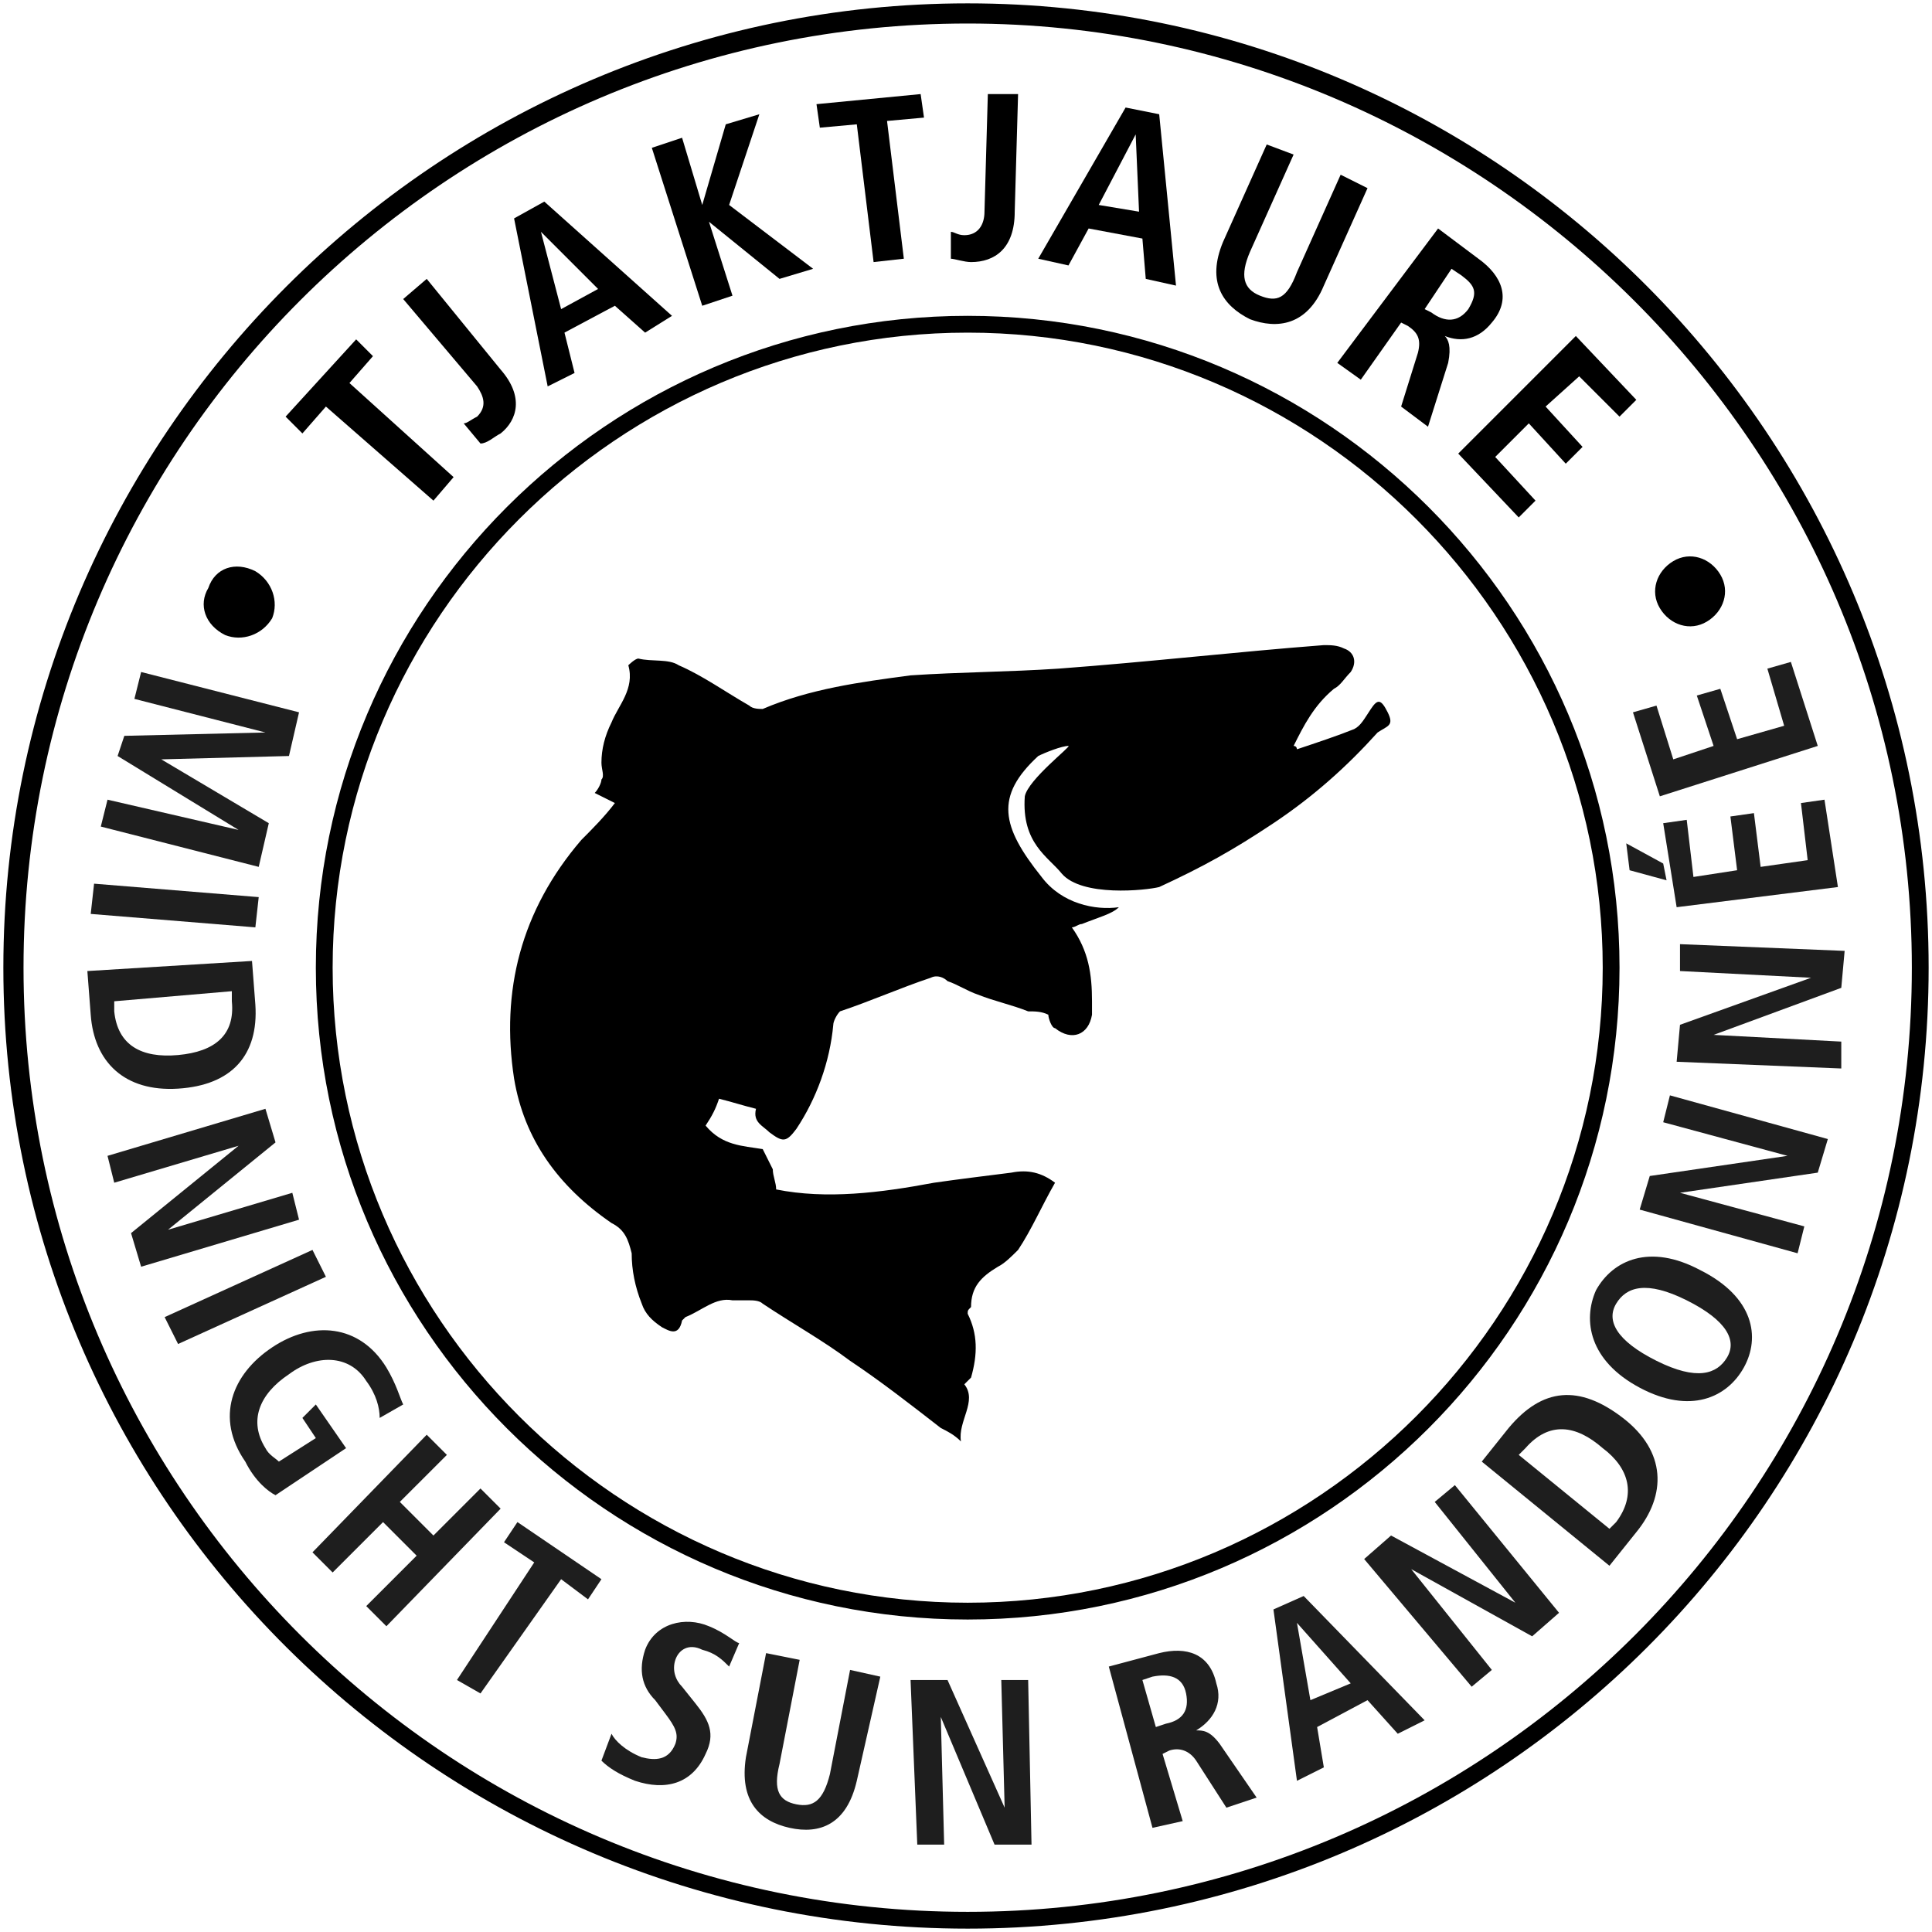
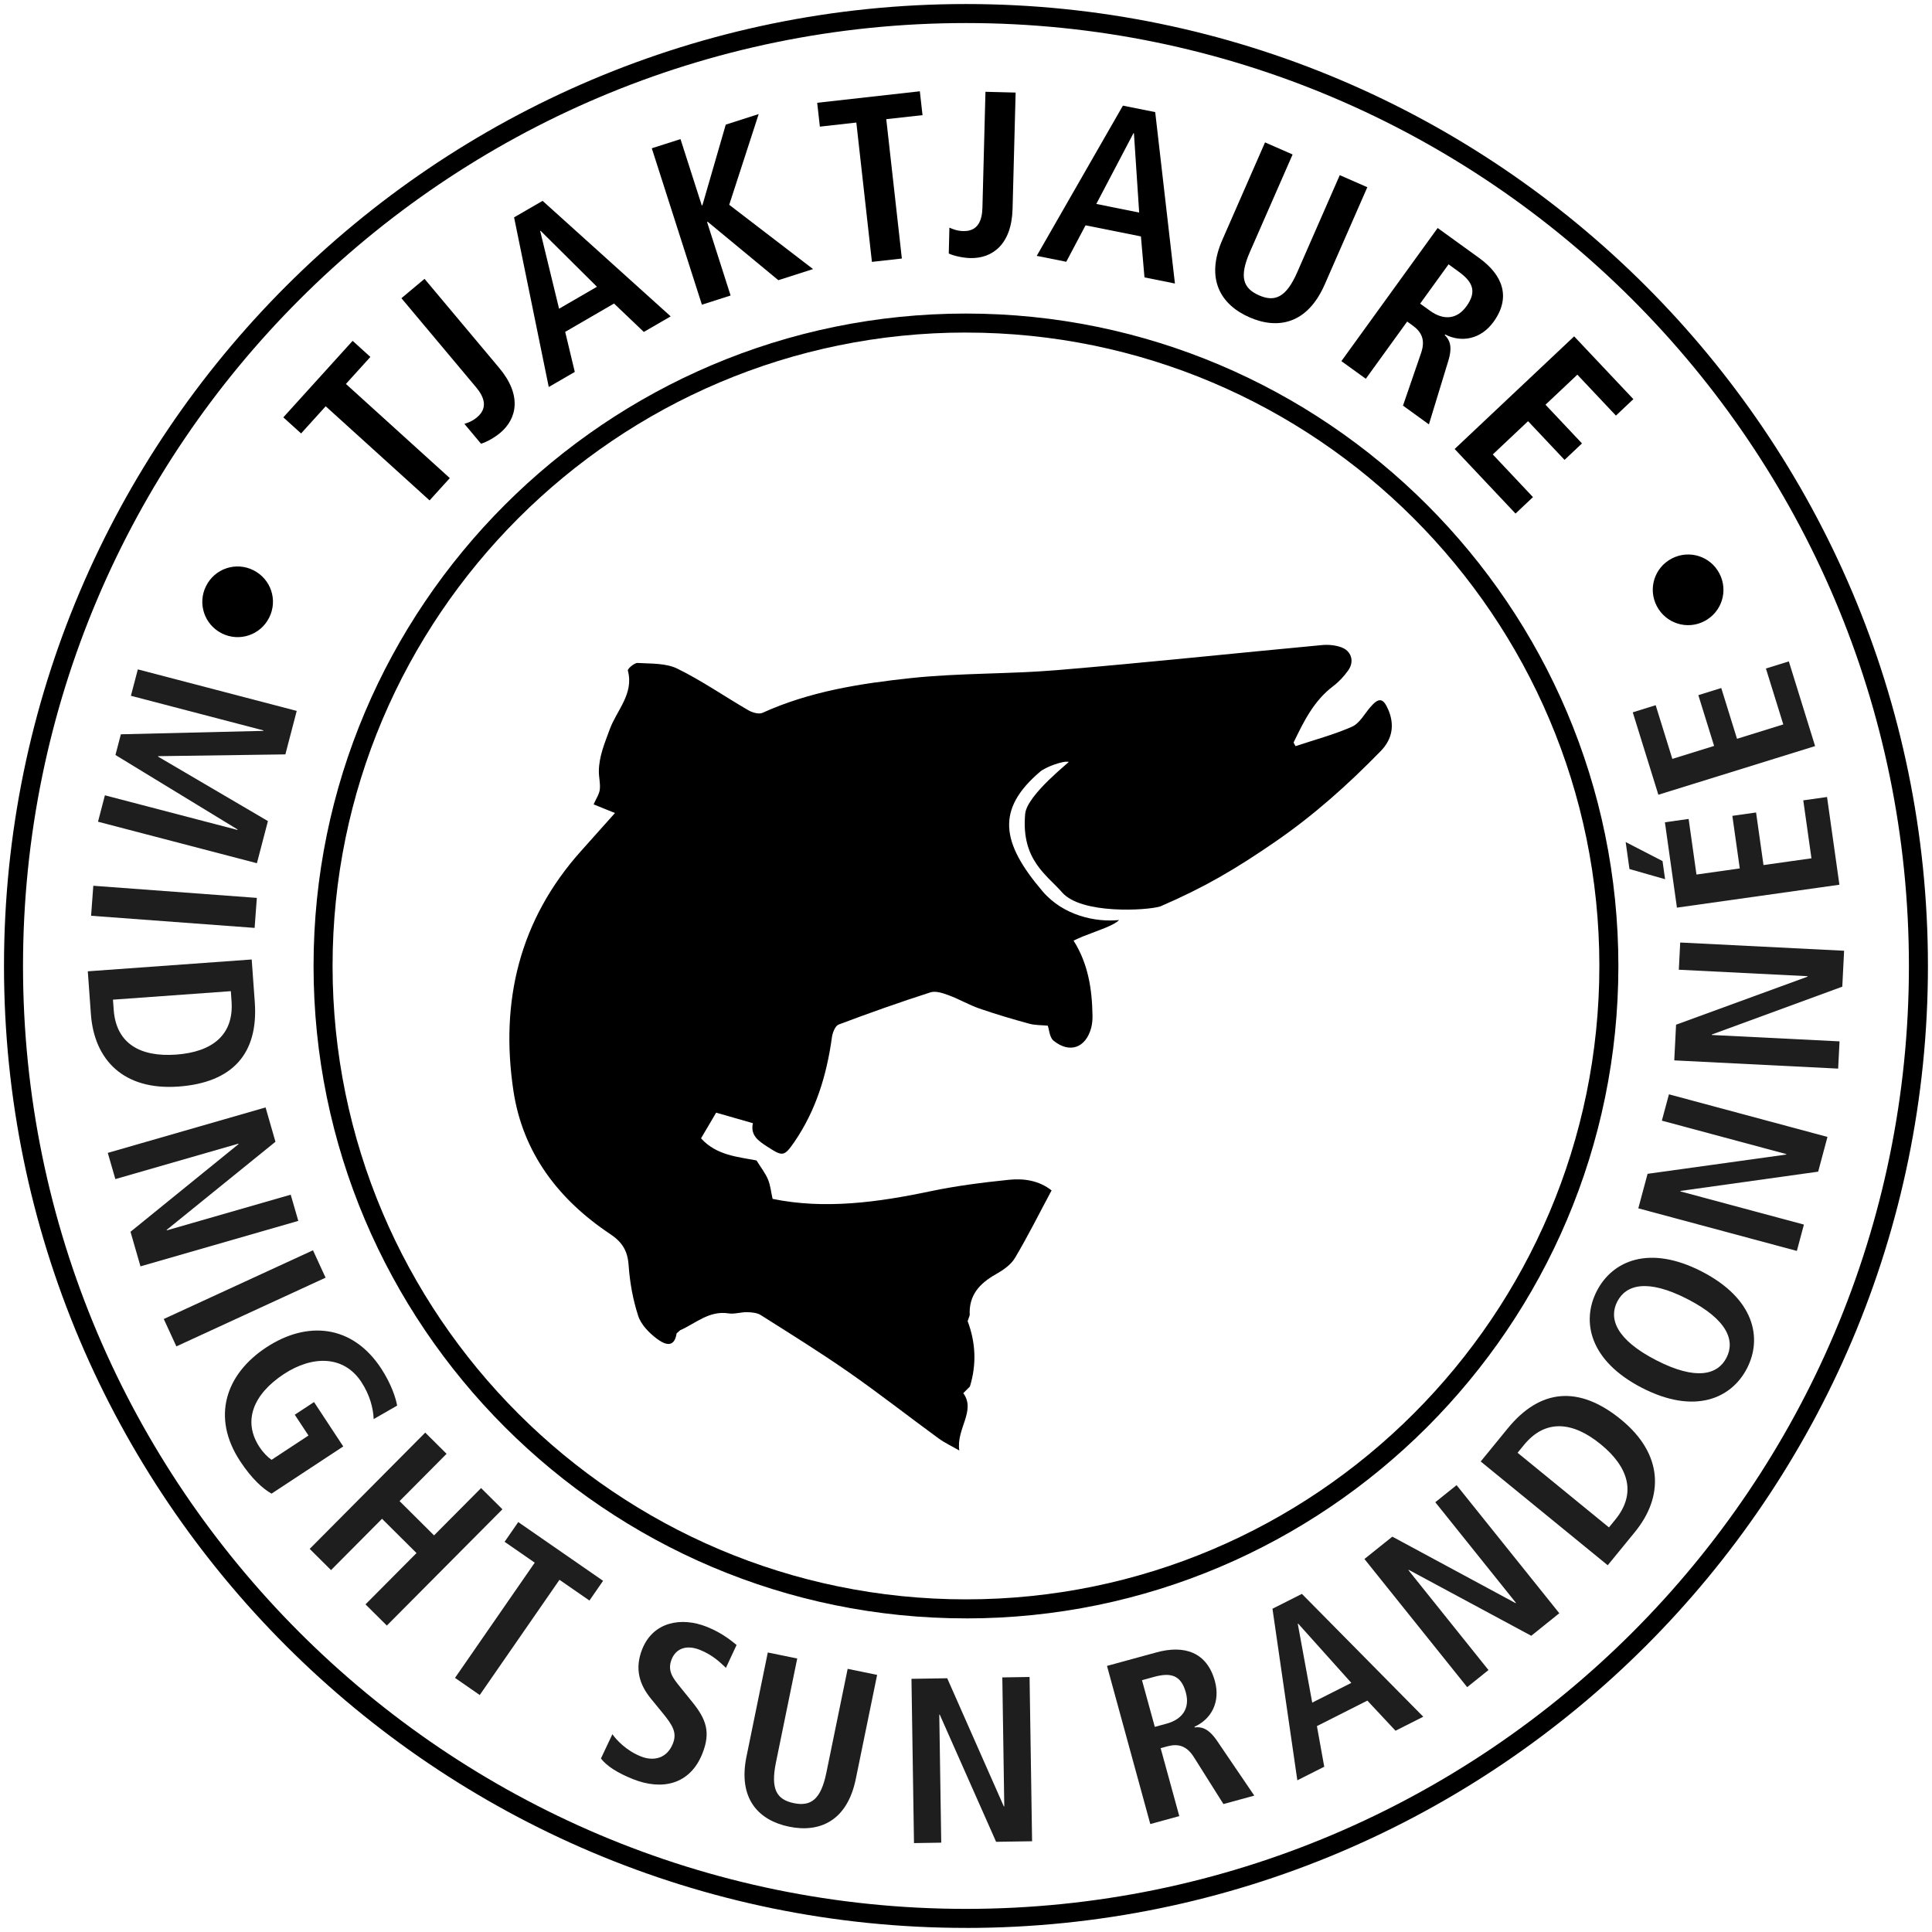
- <svg xmlns="http://www.w3.org/2000/svg" version="1.1" id="Lager_1" x="0px" y="0px" viewBox="0 0 57.5 57.5" style="enable-background:new 0 0 57.5 57.5;" xml:space="preserve">
-   <style type="text/css">
- 	.st0{opacity:0.88;enable-background:new    ;}
- </style>
-   <path class="st0" d="M7.1,24.7L7.1,24.7l-3.6-2.2l0.2-0.6l4.2-0.1l0,0l-3.9-1L4.2,20l4.7,1.2l-0.3,1.3l-3.8,0.1l0,0L8,24.5l-0.3,1.3  L3,24.6l0.2-0.8L7.1,24.7z" />
-   <path class="st0" d="M7.7,26.7l-0.1,0.9l-4.9-0.4l0.1-0.9L7.7,26.7z" />
-   <path class="st0" d="M7.5,28.6l0.1,1.3c0.1,1.5-0.7,2.4-2.3,2.5c-1.6,0.1-2.5-0.8-2.6-2.2l-0.1-1.3L7.5,28.6z M3.4,29.8v0.3  c0.1,1,0.8,1.4,1.9,1.3s1.7-0.6,1.6-1.6v-0.3L3.4,29.8z" />
-   <path class="st0" d="M7.9,33l0.3,1L5,36.6l0,0l3.7-1.1l0.2,0.8l-4.7,1.4l-0.3-1l3.2-2.6l0,0l-3.7,1.1l-0.2-0.8L7.9,33z" />
-   <path class="st0" d="M9.3,37.2L9.7,38l-4.4,2l-0.4-0.8L9.3,37.2z" />
-   <path class="st0" d="M9.4,41.8l0.9,1.3l-2.1,1.4c-0.2-0.1-0.6-0.4-0.9-1c-0.9-1.3-0.4-2.6,0.8-3.4c1.2-0.8,2.6-0.7,3.4,0.6  c0.3,0.5,0.4,0.9,0.5,1.1l-0.7,0.4c0-0.3-0.1-0.7-0.4-1.1c-0.5-0.8-1.5-0.8-2.3-0.2c-0.9,0.6-1.2,1.4-0.7,2.2  c0.1,0.2,0.3,0.3,0.4,0.4l1.1-0.7L9,42.2L9.4,41.8z" />
-   <path class="st0" d="M12.7,42.7l0.6,0.6l-1.4,1.4l1,1l1.4-1.4l0.6,0.6l-3.4,3.5l-0.6-0.6l1.5-1.5l-1-1l-1.5,1.5l-0.6-0.6L12.7,42.7z  " />
-   <path class="st0" d="M15.9,46.5L15,45.9l0.4-0.6l2.5,1.7l-0.4,0.6L16.7,47l-2.4,3.4L13.6,50L15.9,46.5z" />
-   <path class="st0" d="M18.2,51.6c0.1,0.2,0.4,0.5,0.9,0.7c0.4,0.1,0.8,0.1,1-0.4c0.1-0.3,0-0.5-0.3-0.9l-0.3-0.4  c-0.4-0.4-0.5-0.9-0.3-1.5c0.3-0.8,1.2-1,1.9-0.7c0.5,0.2,0.8,0.5,0.9,0.5l-0.3,0.7c-0.2-0.2-0.4-0.4-0.8-0.5  c-0.4-0.2-0.7,0-0.8,0.3c-0.1,0.3,0,0.6,0.2,0.8l0.4,0.5c0.4,0.5,0.6,0.9,0.3,1.5c-0.4,0.9-1.2,1.1-2.1,0.8c-0.5-0.2-0.8-0.4-1-0.6  L18.2,51.6z" />
-   <path class="st0" d="M23.8,49.4l-0.6,3.1c-0.2,0.8,0,1.1,0.5,1.2c0.5,0.1,0.8-0.1,1-0.9l0.6-3.1l0.9,0.2L25.5,53  c-0.3,1.3-1.1,1.6-2,1.4c-0.9-0.2-1.5-0.8-1.3-2.1l0.6-3.1L23.8,49.4z" />
-   <path class="st0" d="M27.1,50h1.1l1.7,3.8l0,0L29.8,50h0.8l0.1,4.9h-1.1L28,51.1l0,0l0.1,3.8h-0.8L27.1,50z" />
-   <path class="st0" d="M33,49.6l1.5-0.4c0.8-0.2,1.5,0,1.7,0.9c0.2,0.6-0.1,1.1-0.6,1.4l0,0c0.2,0,0.4,0,0.7,0.4l1.1,1.6l-0.9,0.3  l-0.9-1.4c-0.2-0.3-0.5-0.4-0.8-0.3l-0.2,0.1l0.6,2l-0.9,0.2L33,49.6z M34.7,51.3c0.5-0.1,0.7-0.4,0.6-0.9c-0.1-0.5-0.5-0.6-1-0.5  L34,50l0.4,1.4L34.7,51.3z" />
-   <path class="st0" d="M40.7,50.6l-1.5,0.8l0.2,1.2L38.6,53l-0.7-5.1l0.9-0.4l3.6,3.7l-0.8,0.4L40.7,50.6z M40.2,50.1l-1.6-1.8l0,0  l0.4,2.3L40.2,50.1z" />
-   <path class="st0" d="M40.6,46.4l0.8-0.7l3.7,2l0,0l-2.4-3l0.6-0.5l3.1,3.8l-0.8,0.7l-3.6-2l0,0l2.4,3l-0.6,0.5L40.6,46.4z" />
-   <path class="st0" d="M44.1,43.5l0.8-1c1-1.2,2.1-1.3,3.4-0.3c1.3,1,1.3,2.3,0.4,3.4l-0.8,1L44.1,43.5z M47.9,45.5l0.2-0.2  c0.6-0.8,0.4-1.6-0.4-2.2c-0.8-0.7-1.6-0.8-2.3,0l-0.2,0.2L47.9,45.5z" />
-   <path class="st0" d="M47.5,38.4c0.5-0.9,1.6-1.4,3.1-0.6c1.6,0.8,1.8,2,1.3,2.9s-1.6,1.4-3.1,0.6S47.1,39.3,47.5,38.4z M51.4,40.4  c0.3-0.5,0-1.1-1.2-1.7s-1.8-0.4-2.1,0.1s0,1.1,1.2,1.7S51.1,40.9,51.4,40.4z" />
-   <path class="st0" d="M48.8,36l0.3-1l4.1-0.6l0,0l-3.7-1l0.2-0.8l4.7,1.3l-0.3,1L50,35.5l0,0l3.7,1l-0.2,0.8L48.8,36z" />
-   <path class="st0" d="M49.9,31.6l0.1-1.1l3.9-1.4l0,0L50,28.9v-0.8l4.9,0.2l-0.1,1.1L51,30.8l0,0l3.8,0.2v0.8L49.9,31.6z" />
-   <path class="st0" d="M48.5,25.9l-0.1-0.8l1.1,0.6l0.1,0.5L48.5,25.9z M49.9,27l-0.4-2.5l0.7-0.1l0.2,1.7l1.3-0.2l-0.2-1.6l0.7-0.1  l0.2,1.6l1.4-0.2l-0.2-1.7l0.7-0.1l0.4,2.6L49.9,27z" />
-   <path class="st0" d="M49.4,23.7l-0.8-2.5l0.7-0.2l0.5,1.6l1.2-0.4l-0.5-1.5l0.7-0.2l0.5,1.5l1.4-0.4l-0.5-1.7l0.7-0.2l0.8,2.5  L49.4,23.7z" />
-   <path d="M9.7,12.1L9,12.9l-0.5-0.5l2.1-2.3l0.5,0.5l-0.7,0.8l3.1,2.8l-0.6,0.7L9.7,12.1z" />
-   <path d="M12.7,8.3l2.2,2.7c0.7,0.8,0.5,1.5,0,1.9c-0.2,0.1-0.4,0.3-0.6,0.3l-0.5-0.6c0.1,0,0.2-0.1,0.4-0.2c0.3-0.3,0.2-0.6,0-0.9  L12,8.9L12.7,8.3z" />
-   <path d="M18.3,9.1l-1.5,0.8l0.3,1.2l-0.8,0.4l-1-5L16.2,6L20,9.4l-0.8,0.5L18.3,9.1z M17.8,8.6l-1.7-1.7l0,0l0.6,2.3L17.8,8.6z" />
-   <path d="M19.4,4.4l0.9-0.3l0.6,2l0,0l0.7-2.4l1-0.3l-0.9,2.7L24.2,8l-1,0.3l-2.1-1.7l0,0l0.7,2.2l-0.9,0.3L19.4,4.4z" />
-   <path d="M25.5,3.7l-1.1,0.1l-0.1-0.7l3.1-0.3l0.1,0.7l-1.1,0.1l0.5,4.1L26,7.8L25.5,3.7z" />
-   <path d="M30.3,2.8l-0.1,3.5c0,1.1-0.6,1.5-1.3,1.5c-0.2,0-0.5-0.1-0.6-0.1V6.9c0.1,0,0.2,0.1,0.4,0.1c0.4,0,0.6-0.3,0.6-0.7l0.1-3.5  L30.3,2.8z" />
-   <path d="M34,7.1l-1.6-0.3l-0.6,1.1l-0.9-0.2l2.6-4.5l1,0.2L35,8.5l-0.9-0.2L34,7.1z M33.9,6.3L33.8,4l0,0l-1.1,2.1L33.9,6.3z" />
-   <path d="M38.5,4.6l-1.3,2.9c-0.3,0.7-0.2,1.1,0.3,1.3s0.8,0.1,1.1-0.7l1.3-2.9l0.8,0.4l-1.3,2.9c-0.5,1.2-1.4,1.3-2.2,1  c-0.8-0.4-1.3-1.1-0.8-2.3l1.3-2.9L38.5,4.6z" />
-   <path d="M42.8,6.8L44,7.7c0.7,0.5,1,1.2,0.4,1.9C44,10.1,43.5,10.2,43,10l0,0c0.1,0.1,0.2,0.3,0.1,0.8l-0.6,1.9l-0.8-0.6l0.5-1.6  c0.1-0.4,0-0.6-0.3-0.8l-0.2-0.1l-1.2,1.7l-0.7-0.5L42.8,6.8z M42.6,9.3c0.4,0.3,0.8,0.3,1.1-0.1c0.3-0.5,0.2-0.7-0.2-1L43.2,8  l-0.8,1.2L42.6,9.3z" />
-   <path d="M46.9,10l1.8,1.9l-0.5,0.5L47,11.2l-1,0.9l1.1,1.2l-0.5,0.5l-1.1-1.2l-1,1l1.2,1.3l-0.5,0.5l-1.8-1.9L46.9,10z" />
-   <path d="M6.2,17.5C6.4,16.9,7,16.7,7.6,17c0.5,0.3,0.7,0.9,0.5,1.4c-0.3,0.5-0.9,0.7-1.4,0.5C6.1,18.6,5.9,18,6.2,17.5z" />
-   <path d="M51.2,17.1c0.3,0.5,0.1,1.1-0.4,1.4s-1.1,0.1-1.4-0.4c-0.3-0.5-0.1-1.1,0.4-1.4C50.3,16.4,50.9,16.6,51.2,17.1z" />
-   <path d="M41.3,21.2c-0.2-0.4-0.3-0.4-0.5-0.1c-0.2,0.3-0.3,0.5-0.5,0.6c-0.5,0.2-1.1,0.4-1.7,0.6c0,0,0-0.1-0.1-0.1  c0.3-0.6,0.6-1.2,1.2-1.7c0.2-0.1,0.3-0.3,0.5-0.5c0.2-0.3,0.1-0.6-0.2-0.7c-0.2-0.1-0.4-0.1-0.6-0.1c-2.6,0.2-5.2,0.5-7.9,0.7  C30,20,28.6,20,27.1,20.1c-1.5,0.2-3,0.4-4.4,1c-0.1,0-0.3,0-0.4-0.1c-0.7-0.4-1.4-0.9-2.1-1.2c-0.3-0.2-0.8-0.1-1.2-0.2  c-0.1,0-0.3,0.2-0.3,0.2c0.2,0.7-0.3,1.2-0.5,1.7c-0.2,0.4-0.3,0.8-0.3,1.2c0,0.2,0.1,0.4,0,0.5c0,0.1-0.1,0.3-0.2,0.4  c0.2,0.1,0.4,0.2,0.6,0.3c-0.3,0.4-0.7,0.8-1,1.1c-1.8,2.1-2.4,4.5-2,7.1c0.3,1.8,1.3,3.2,2.9,4.3c0.4,0.2,0.5,0.5,0.6,0.9  c0,0.5,0.1,1,0.3,1.5c0.1,0.3,0.3,0.5,0.6,0.7c0.2,0.1,0.5,0.3,0.6-0.2l0.1-0.1c0.5-0.2,0.9-0.6,1.4-0.5c0.2,0,0.4,0,0.5,0  s0.3,0,0.4,0.1c0.9,0.6,1.8,1.1,2.6,1.7c0.9,0.6,1.8,1.3,2.7,2c0.2,0.1,0.4,0.2,0.6,0.4c-0.1-0.6,0.5-1.2,0.1-1.7  c0.1-0.1,0.1-0.1,0.2-0.2c0.2-0.7,0.2-1.3-0.1-1.9c0-0.1,0-0.1,0.1-0.2c0-0.6,0.3-0.9,0.8-1.2c0.2-0.1,0.4-0.3,0.6-0.5  c0.4-0.6,0.7-1.3,1.1-2c-0.4-0.3-0.8-0.4-1.3-0.3c-0.8,0.1-1.6,0.2-2.3,0.3c-1.6,0.3-3.2,0.5-4.7,0.2c0-0.2-0.1-0.4-0.1-0.6  c-0.1-0.2-0.2-0.4-0.3-0.6c-0.6-0.1-1.2-0.1-1.7-0.7c0.2-0.3,0.3-0.5,0.4-0.8c0.4,0.1,0.7,0.2,1.1,0.3c-0.1,0.4,0.2,0.5,0.4,0.7  c0.4,0.3,0.5,0.3,0.8-0.1c0.6-0.9,1-2,1.1-3.1c0-0.1,0.1-0.3,0.2-0.4c0.9-0.3,1.8-0.7,2.7-1c0.2-0.1,0.4,0,0.5,0.1  c0.3,0.1,0.6,0.3,0.9,0.4c0.5,0.2,1,0.3,1.5,0.5c0.2,0,0.4,0,0.6,0.1c0,0.1,0.1,0.4,0.2,0.4c0.5,0.4,1,0.2,1.1-0.4  c0-0.1,0-0.2,0-0.4c0-0.8-0.1-1.5-0.6-2.2c0.1,0,0.2-0.1,0.3-0.1c0.5-0.2,0.9-0.3,1.1-0.5c-0.7,0.1-1.7-0.1-2.3-0.9  c-1.2-1.5-1.4-2.4-0.1-3.6c0.2-0.1,0.7-0.3,0.9-0.3c0.1,0-1.2,1-1.3,1.5c-0.1,1.4,0.7,1.8,1.1,2.3c0.6,0.7,2.5,0.5,2.9,0.4  c1.3-0.6,2.2-1.1,3.4-1.9s2.2-1.7,3.1-2.7C41.3,21.6,41.5,21.6,41.3,21.2z" />
-   <path d="M28.8,57.4C13,57.4,0.1,44.6,0.1,28.8S13,0.1,28.8,0.1S57.4,13,57.4,28.8S44.6,57.4,28.8,57.4z M28.8,0.7  C13.3,0.7,0.7,13.3,0.7,28.8s12.6,28.1,28.1,28.1s28.1-12.6,28.1-28.1S44.2,0.7,28.8,0.7z" />
-   <path d="M28.8,48.2c-10.7,0-19.4-8.7-19.4-19.4S18.1,9.4,28.8,9.4s19.4,8.7,19.4,19.4S39.5,48.2,28.8,48.2z M28.8,9.9  c-10.4,0-18.9,8.5-18.9,18.9s8.5,18.9,18.9,18.9s18.9-8.5,18.9-18.9S39.2,9.9,28.8,9.9z" />
+ <svg xmlns="http://www.w3.org/2000/svg" id="a" width="20.285mm" height="20.285mm" viewBox="0 0 57.5 57.5">
+   <defs>
+     <style>.b{opacity:.88;}</style>
+   </defs>
+   <path class="b" d="M7.066,24.7l.004-.014-3.634-2.216,.161-.616,4.238-.102,.004-.014-3.943-1.03,.206-.786,4.729,1.236-.338,1.294-3.785,.053-.003,.014,3.269,1.918-.328,1.254-4.729-1.235,.205-.786,3.943,1.03Z" />
+   <path class="b" d="M7.644,26.723l-.066,.893-4.867-.361,.066-.893,4.867,.361Z" />
+   <path class="b" d="M7.491,28.556l.092,1.272c.109,1.523-.656,2.394-2.271,2.51-1.643,.118-2.51-.803-2.607-2.158l-.092-1.272,4.878-.352Zm-4.129,1.196l.022,.301c.072,1.006,.79,1.411,1.859,1.334,1.068-.077,1.721-.581,1.648-1.587l-.021-.301-3.509,.253Z" />
+   <path class="b" d="M7.904,32.959l.294,1.022-3.238,2.623,.004,.014,3.688-1.062,.226,.78-4.697,1.353-.297-1.029,3.214-2.608-.004-.014-3.661,1.054-.225-.78,4.697-1.353Z" />
+   <path class="b" d="M9.315,37.211l.375,.815-4.441,2.045-.375-.815,4.441-2.045Z" />
+   <path class="b" d="M9.347,41.729l.869,1.32-2.134,1.404c-.249-.138-.587-.435-.936-.967-.861-1.309-.431-2.589,.779-3.385,1.209-.796,2.556-.685,3.417,.624,.308,.468,.444,.905,.477,1.109l-.698,.401c-.012-.336-.122-.732-.368-1.106-.522-.795-1.458-.791-2.306-.233-.917,.604-1.228,1.403-.725,2.169,.115,.175,.254,.31,.36,.382l1.099-.723-.408-.619,.573-.377Z" />
+   <path class="b" d="M12.656,42.637l.635,.631-1.399,1.408,1.026,1.02,1.4-1.408,.635,.631-3.44,3.461-.635-.631,1.518-1.527-1.026-1.02-1.518,1.527-.635-.631,3.439-3.461Z" />
+   <path class="b" d="M15.915,46.508l-.897-.621,.406-.587,2.525,1.748-.406,.587-.892-.617-2.373,3.429-.736-.51,2.373-3.429Z" />
+   <path class="b" d="M18.224,51.612c.121,.169,.409,.487,.851,.663,.364,.145,.769,.074,.951-.381,.13-.325-.002-.544-.316-.926l-.329-.402c-.351-.426-.5-.9-.267-1.485,.324-.812,1.162-.968,1.923-.664,.481,.191,.769,.45,.885,.541l-.317,.68c-.17-.158-.39-.382-.773-.534-.416-.166-.719-.031-.843,.281-.135,.338,.04,.559,.237,.803l.378,.468c.414,.512,.554,.898,.299,1.536-.368,.923-1.201,1.103-2.065,.758-.455-.182-.78-.387-.953-.614l.341-.723Z" />
+   <path class="b" d="M23.727,49.36l-.634,3.097c-.163,.795,.023,1.105,.537,1.209,.5,.102,.8-.106,.963-.901l.635-3.097,.877,.18-.635,3.097c-.258,1.261-1.086,1.605-1.983,1.421-.904-.185-1.529-.827-1.27-2.088l.634-3.097,.877,.18Z" />
+   <path class="b" d="M27.126,49.965l1.065-.017,1.684,3.813h.014l-.058-3.838,.811-.013,.075,4.889-1.071,.017-1.677-3.785h-.014l.058,3.81-.811,.013-.075-4.889Z" />
+   <path class="b" d="M32.945,49.581l1.471-.402c.836-.23,1.506-.007,1.742,.856,.168,.614-.103,1.131-.607,1.355l.005,.021c.183-.021,.4,.006,.669,.404l1.105,1.626-.918,.251-.884-1.403c-.217-.34-.473-.4-.789-.314l-.196,.054,.555,2.022-.863,.236-1.289-4.707Zm1.775,1.718c.458-.125,.704-.446,.573-.926-.147-.539-.468-.597-.954-.464l-.351,.097,.381,1.389,.351-.096Z" />
+   <path class="b" d="M40.696,50.613l-1.502,.759,.218,1.209-.801,.404-.74-5.106,.876-.442,3.612,3.656-.826,.417-.837-.896Zm-.478-.527l-1.58-1.762-.013,.007,.429,2.342,1.164-.587Z" />
+   <path class="b" d="M40.608,46.399l.831-.665,3.667,1.978,.011-.009-2.4-2.994,.634-.508,3.057,3.812-.835,.671-3.644-1.961-.011,.009,2.382,2.972-.634,.509-3.057-3.813Z" />
+   <path class="b" d="M44.068,43.497l.806-.986c.965-1.181,2.117-1.286,3.368-.265,1.273,1.04,1.272,2.303,.413,3.353l-.806,.986-3.781-3.089Zm3.817,1.962l.19-.233c.638-.78,.395-1.565-.435-2.242-.829-.678-1.647-.759-2.284,.021l-.19,.232,2.72,2.222Z" />
+   <path class="b" d="M47.524,38.423c.464-.902,1.562-1.385,3.125-.58,1.563,.805,1.81,1.978,1.345,2.881-.465,.903-1.563,1.385-3.126,.581-1.562-.805-1.809-1.978-1.344-2.882Zm3.859,1.987c.26-.505,.038-1.13-1.157-1.745s-1.833-.432-2.093,.072c-.259,.504-.038,1.13,1.157,1.745s1.833,.432,2.093-.072Z" />
+   <path class="b" d="M48.759,35.962l.276-1.027,4.125-.573,.004-.014-3.704-.995,.211-.784,4.718,1.268-.277,1.034-4.097,.573-.004,.014,3.677,.988-.21,.784-4.719-1.268Z" />
+   <path class="b" d="M49.829,31.559l.054-1.062,3.911-1.429,.001-.015-3.83-.192,.041-.81,4.878,.245-.054,1.069-3.883,1.424-.001,.014,3.802,.19-.041,.811-4.878-.245Z" />
+   <path class="b" d="M48.496,25.865l-.113-.804,1.097,.566,.076,.54-1.06-.303Zm1.413,1.15l-.358-2.542,.706-.1,.233,1.655,1.289-.182-.221-1.565,.706-.1,.221,1.565,1.427-.201-.243-1.725,.707-.1,.368,2.611-4.835,.682Z" />
+   <path class="b" d="M49.356,23.653l-.762-2.453,.682-.212,.496,1.598,1.243-.386-.469-1.511,.682-.212,.469,1.511,1.377-.428-.517-1.664,.682-.212,.782,2.521-4.665,1.448Z" />
+   <path d="M9.694,12.09l-.733,.81-.529-.479,2.063-2.277,.528,.479-.728,.804,3.092,2.802-.602,.664-3.092-2.802Z" />
+   <path d="M12.634,8.298l2.224,2.653c.684,.816,.528,1.514,.028,1.933-.161,.135-.402,.273-.57,.322l-.495-.591c.107-.035,.231-.074,.375-.195,.333-.279,.218-.603-.03-.898l-2.219-2.647,.688-.576Z" />
+   <path d="M18.274,9.034l-1.453,.843,.286,1.192-.775,.449-1.032-5.049,.849-.491,3.812,3.438-.8,.463-.887-.846Zm-.507-.499l-1.678-1.666-.012,.007,.562,2.312,1.127-.653Z" />
+   <path d="M19.399,4.413l.854-.273,.633,1.974,.019-.006,.695-2.399,.98-.314-.877,2.7,2.495,1.913-1.033,.331-2.102-1.738-.019,.007,.7,2.187-.854,.273-1.491-4.654Z" />
+   <path d="M25.486,3.647l-1.085,.122-.08-.71,3.055-.342,.08,.71-1.079,.12,.464,4.147-.891,.1-.464-4.147Z" />
+   <path d="M30.227,2.754l-.091,3.46c-.027,1.065-.606,1.483-1.258,1.467-.21-.006-.481-.061-.641-.136l.019-.77c.104,.044,.222,.097,.411,.102,.435,.012,.561-.308,.572-.693l.09-3.452,.896,.023Z" />
+   <path d="M33.955,7.036l-1.647-.33-.574,1.085-.879-.176,2.565-4.471,.961,.192,.587,5.102-.906-.182-.106-1.221Zm-.051-.71l-.156-2.359-.014-.003-1.106,2.106,1.276,.256Z" />
+   <path d="M38.47,4.598l-1.269,2.897c-.326,.743-.209,1.085,.273,1.296,.468,.205,.805,.062,1.131-.681l1.269-2.897,.82,.359-1.269,2.897c-.517,1.179-1.398,1.343-2.238,.975-.846-.37-1.323-1.129-.806-2.309l1.269-2.897,.82,.359Z" />
+   <path d="M42.788,6.786l1.237,.894c.704,.509,.951,1.172,.426,1.898-.374,.517-.947,.629-1.44,.377l-.013,.017c.131,.13,.247,.316,.104,.775l-.575,1.884-.771-.559,.54-1.571c.129-.382,.016-.62-.251-.812l-.165-.119-1.231,1.703-.727-.525,2.865-3.962Zm-.226,2.464c.386,.279,.79,.27,1.082-.134,.328-.454,.172-.74-.237-1.035l-.295-.214-.846,1.17,.296,.213Z" />
+   <path d="M46.848,10.009l1.764,1.87-.519,.49-1.148-1.218-.948,.894,1.086,1.152-.519,.49-1.086-1.152-1.05,.99,1.196,1.27-.519,.49-1.812-1.922,3.558-3.354Z" />
+   <path d="M6.133,17.441c.26-.521,.889-.731,1.409-.47,.521,.261,.731,.889,.47,1.409-.26,.521-.889,.731-1.409,.471-.521-.261-.731-.889-.47-1.41Z" />
+   <path d="M51.173,17.068c.27,.517,.071,1.148-.445,1.418s-1.148,.07-1.418-.446c-.27-.516-.071-1.148,.445-1.417,.517-.27,1.149-.071,1.418,.445Z" />
+   <path d="M41.321,21.13c-.152-.363-.286-.38-.541-.08-.173,.203-.319,.48-.541,.578-.541,.238-1.12,.391-1.682,.579l-.058-.107c.3-.622,.599-1.24,1.178-1.678,.172-.13,.327-.298,.452-.475,.186-.266,.09-.578-.216-.685-.177-.062-.384-.081-.571-.063-2.622,.245-5.242,.524-7.865,.744-1.451,.122-2.917,.084-4.364,.238-1.506,.161-3.013,.395-4.419,1.034-.108,.049-.301-.007-.419-.075-.708-.41-1.385-.881-2.116-1.24-.342-.167-.784-.146-1.183-.169-.097-.006-.304,.176-.29,.226,.187,.693-.332,1.183-.537,1.744-.152,.415-.32,.804-.326,1.248-.002,.183,.05,.37,.028,.549-.017,.142-.111,.275-.184,.442,.229,.092,.416,.168,.636,.257-.345,.387-.677,.757-1.008,1.128-1.837,2.05-2.414,4.476-2.015,7.138,.278,1.846,1.341,3.24,2.877,4.262,.364,.243,.522,.501,.552,.932,.035,.508,.128,1.024,.285,1.506,.086,.264,.327,.509,.558,.682,.183,.135,.51,.328,.585-.16l.105-.094c.466-.206,.864-.593,1.442-.502,.176,.028,.365-.04,.548-.036,.137,.004,.297,.015,.408,.085,.88,.557,1.766,1.107,2.62,1.702,.905,.63,1.773,1.312,2.665,1.963,.194,.142,.417,.245,.626,.366-.098-.642,.503-1.183,.118-1.705,.066-.066,.132-.132,.197-.198,.202-.657,.174-1.305-.067-1.947l.062-.177c-.032-.594,.293-.943,.774-1.216,.216-.122,.45-.281,.571-.485,.385-.646,.72-1.321,1.091-2.012-.377-.297-.827-.362-1.272-.316-.778,.08-1.559,.179-2.324,.339-1.583,.334-3.163,.547-4.707,.229-.049-.217-.066-.412-.139-.582-.079-.188-.211-.353-.34-.562-.555-.108-1.191-.148-1.651-.658,.156-.264,.303-.515,.45-.764,.375,.107,.723,.207,1.093,.313-.078,.367,.165,.528,.437,.704,.446,.287,.492,.299,.797-.145,.646-.94,.965-1.998,1.119-3.118,.018-.136,.098-.338,.199-.376,.904-.341,1.815-.664,2.734-.959,.158-.051,.375,.026,.548,.089,.308,.114,.595,.284,.903,.391,.489,.17,.987,.316,1.486,.453,.177,.048,.369,.041,.554,.059,.042,.117,.052,.351,.173,.448,.482,.389,.962,.21,1.12-.388,.03-.116,.04-.241,.038-.362-.013-.781-.126-1.538-.564-2.23,.105-.047,.192-.089,.281-.125,.499-.196,.915-.323,1.074-.487-.694,.071-1.656-.128-2.277-.855-1.238-1.451-1.386-2.44-.076-3.558,.164-.14,.687-.335,.852-.294,.077-.031-1.242,.977-1.294,1.548-.125,1.372,.65,1.819,1.101,2.338,.568,.653,2.514,.54,2.92,.416,1.313-.567,2.226-1.102,3.42-1.924,1.152-.792,2.175-1.708,3.143-2.702,.339-.349,.417-.764,.227-1.221Z" />
+   <path d="M28.749,57.378C12.962,57.378,.119,44.536,.119,28.75S12.962,.12,28.749,.12s28.63,12.843,28.63,28.63-12.843,28.629-28.63,28.629ZM28.749,.686C13.275,.686,.685,13.276,.685,28.75s12.59,28.062,28.064,28.062,28.064-12.589,28.064-28.062S44.223,.686,28.749,.686Z" />
+   <path d="M28.749,48.166c-10.707,0-19.417-8.71-19.417-19.417S18.042,9.332,28.749,9.332s19.417,8.711,19.417,19.418-8.71,19.417-19.417,19.417Zm0-38.269c-10.395,0-18.851,8.457-18.851,18.852s8.456,18.851,18.851,18.851,18.851-8.456,18.851-18.851S39.144,9.898,28.749,9.898Z" />
</svg>
